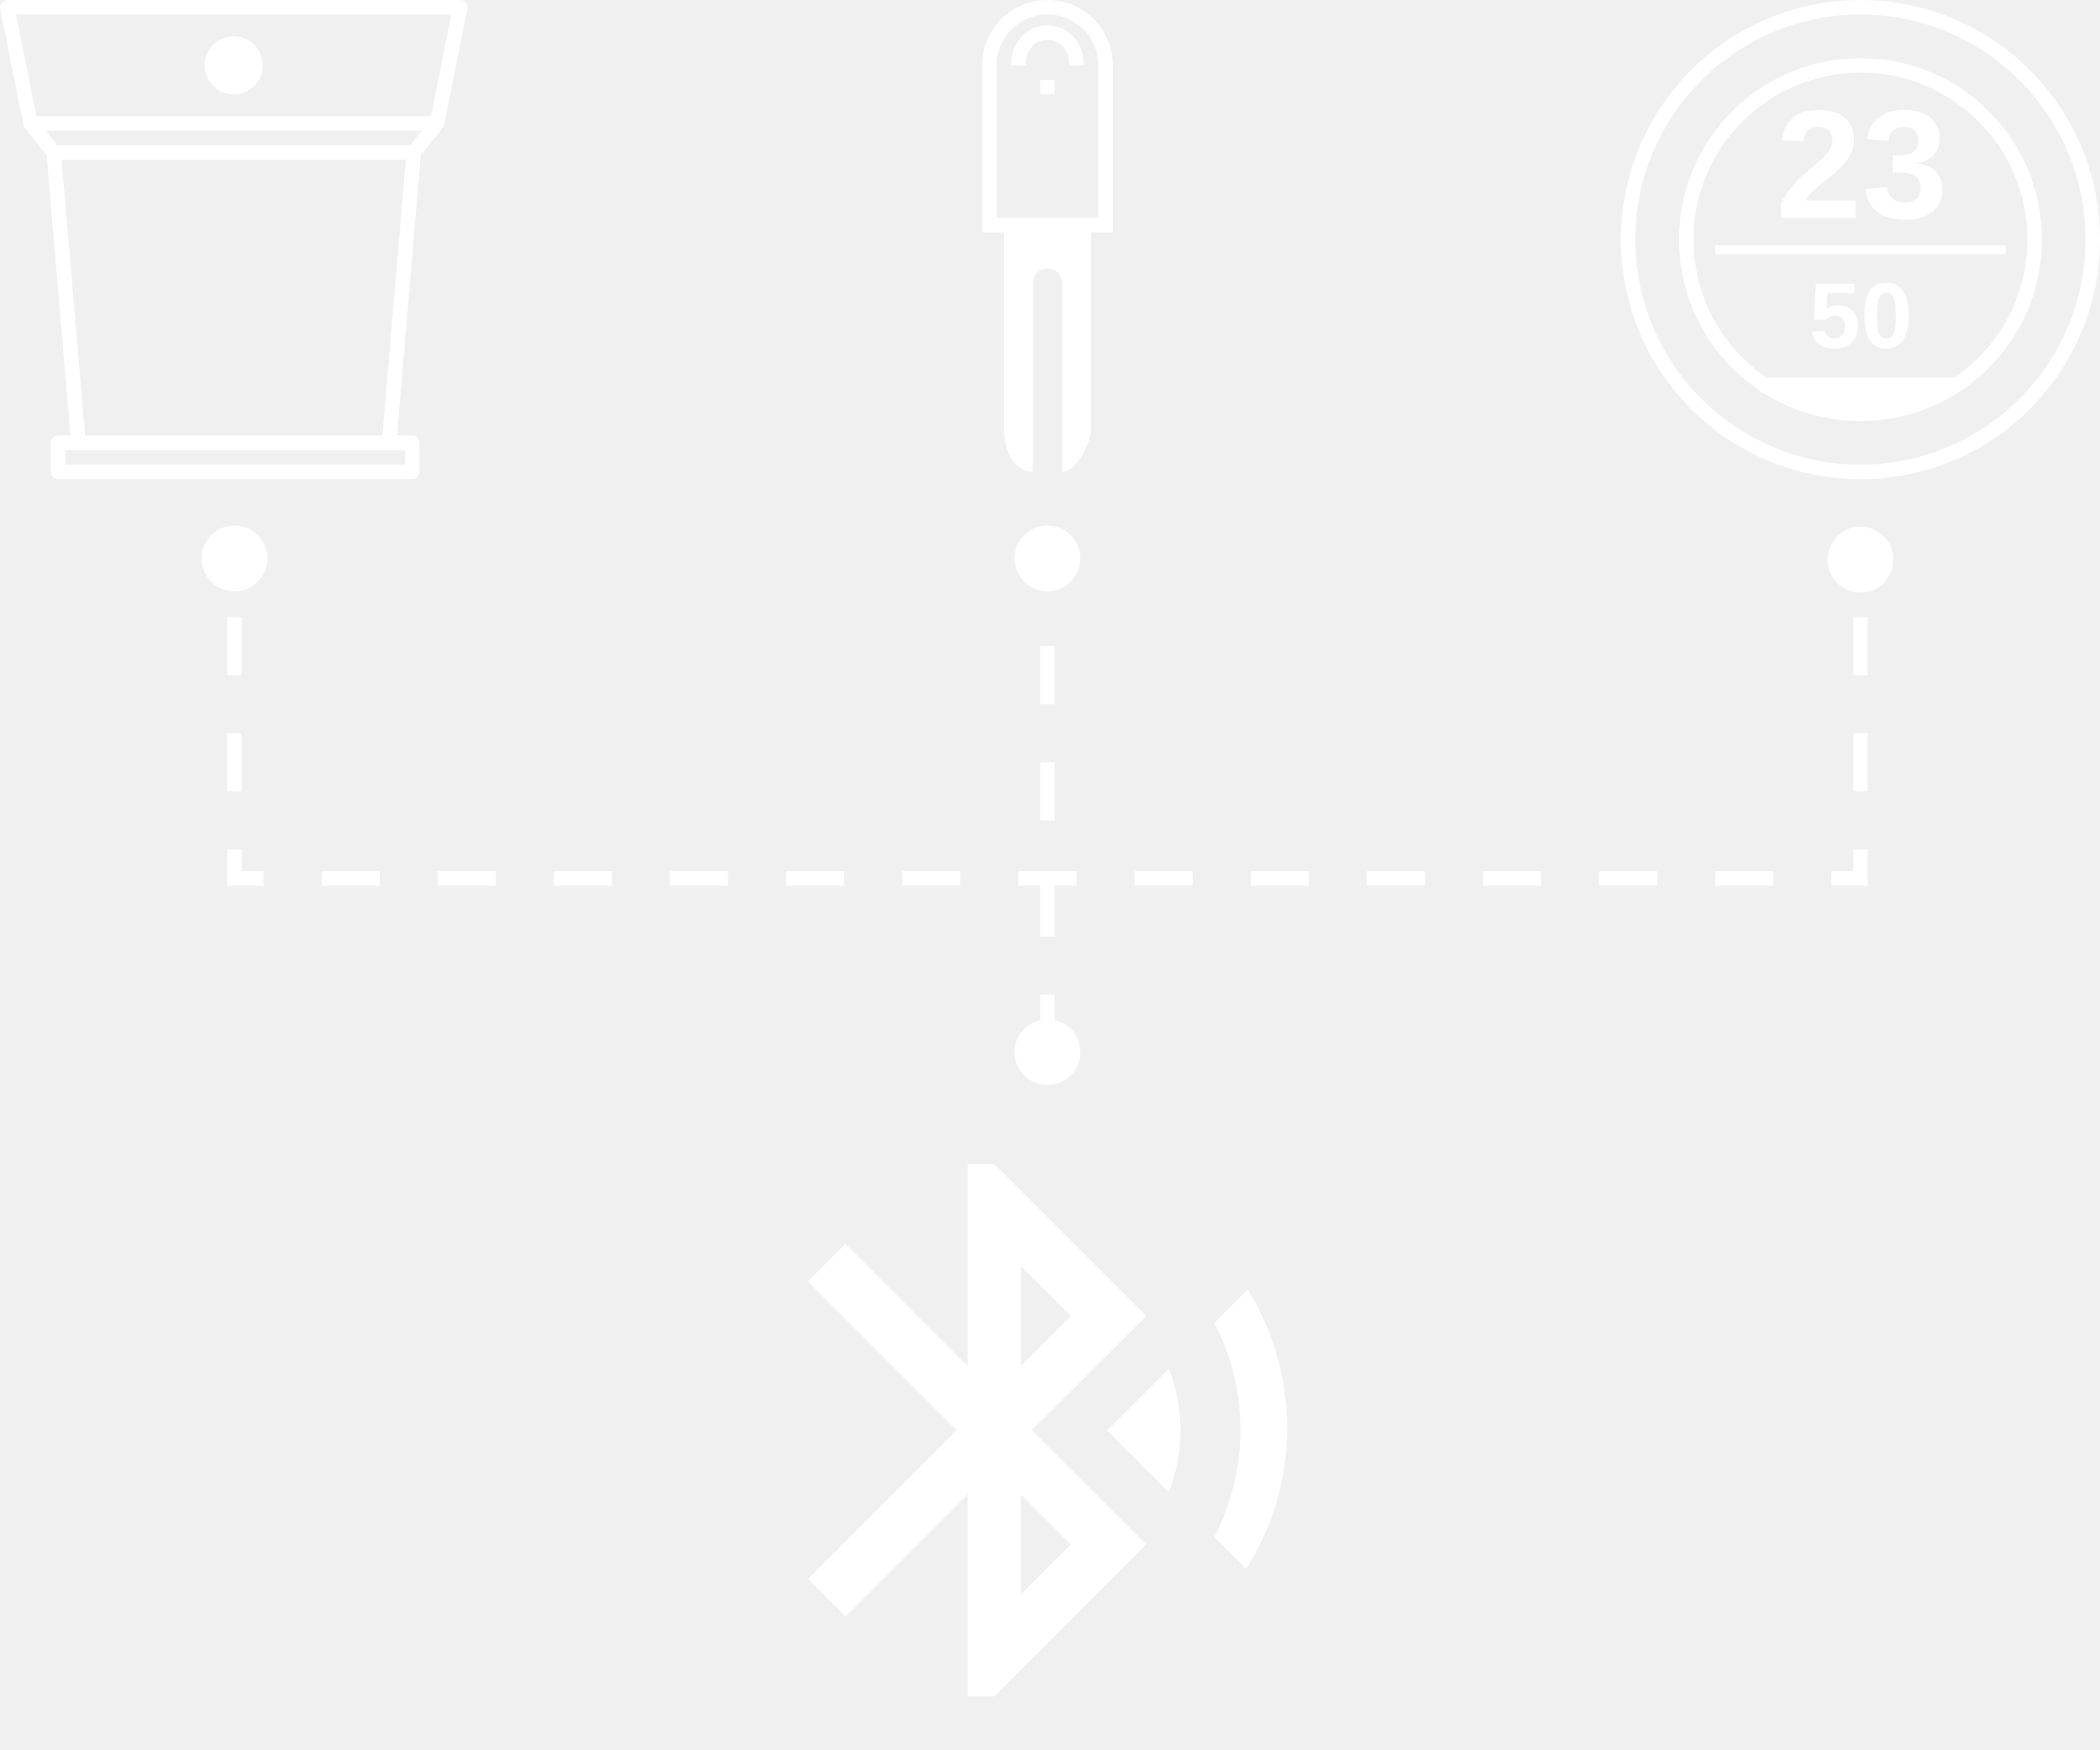
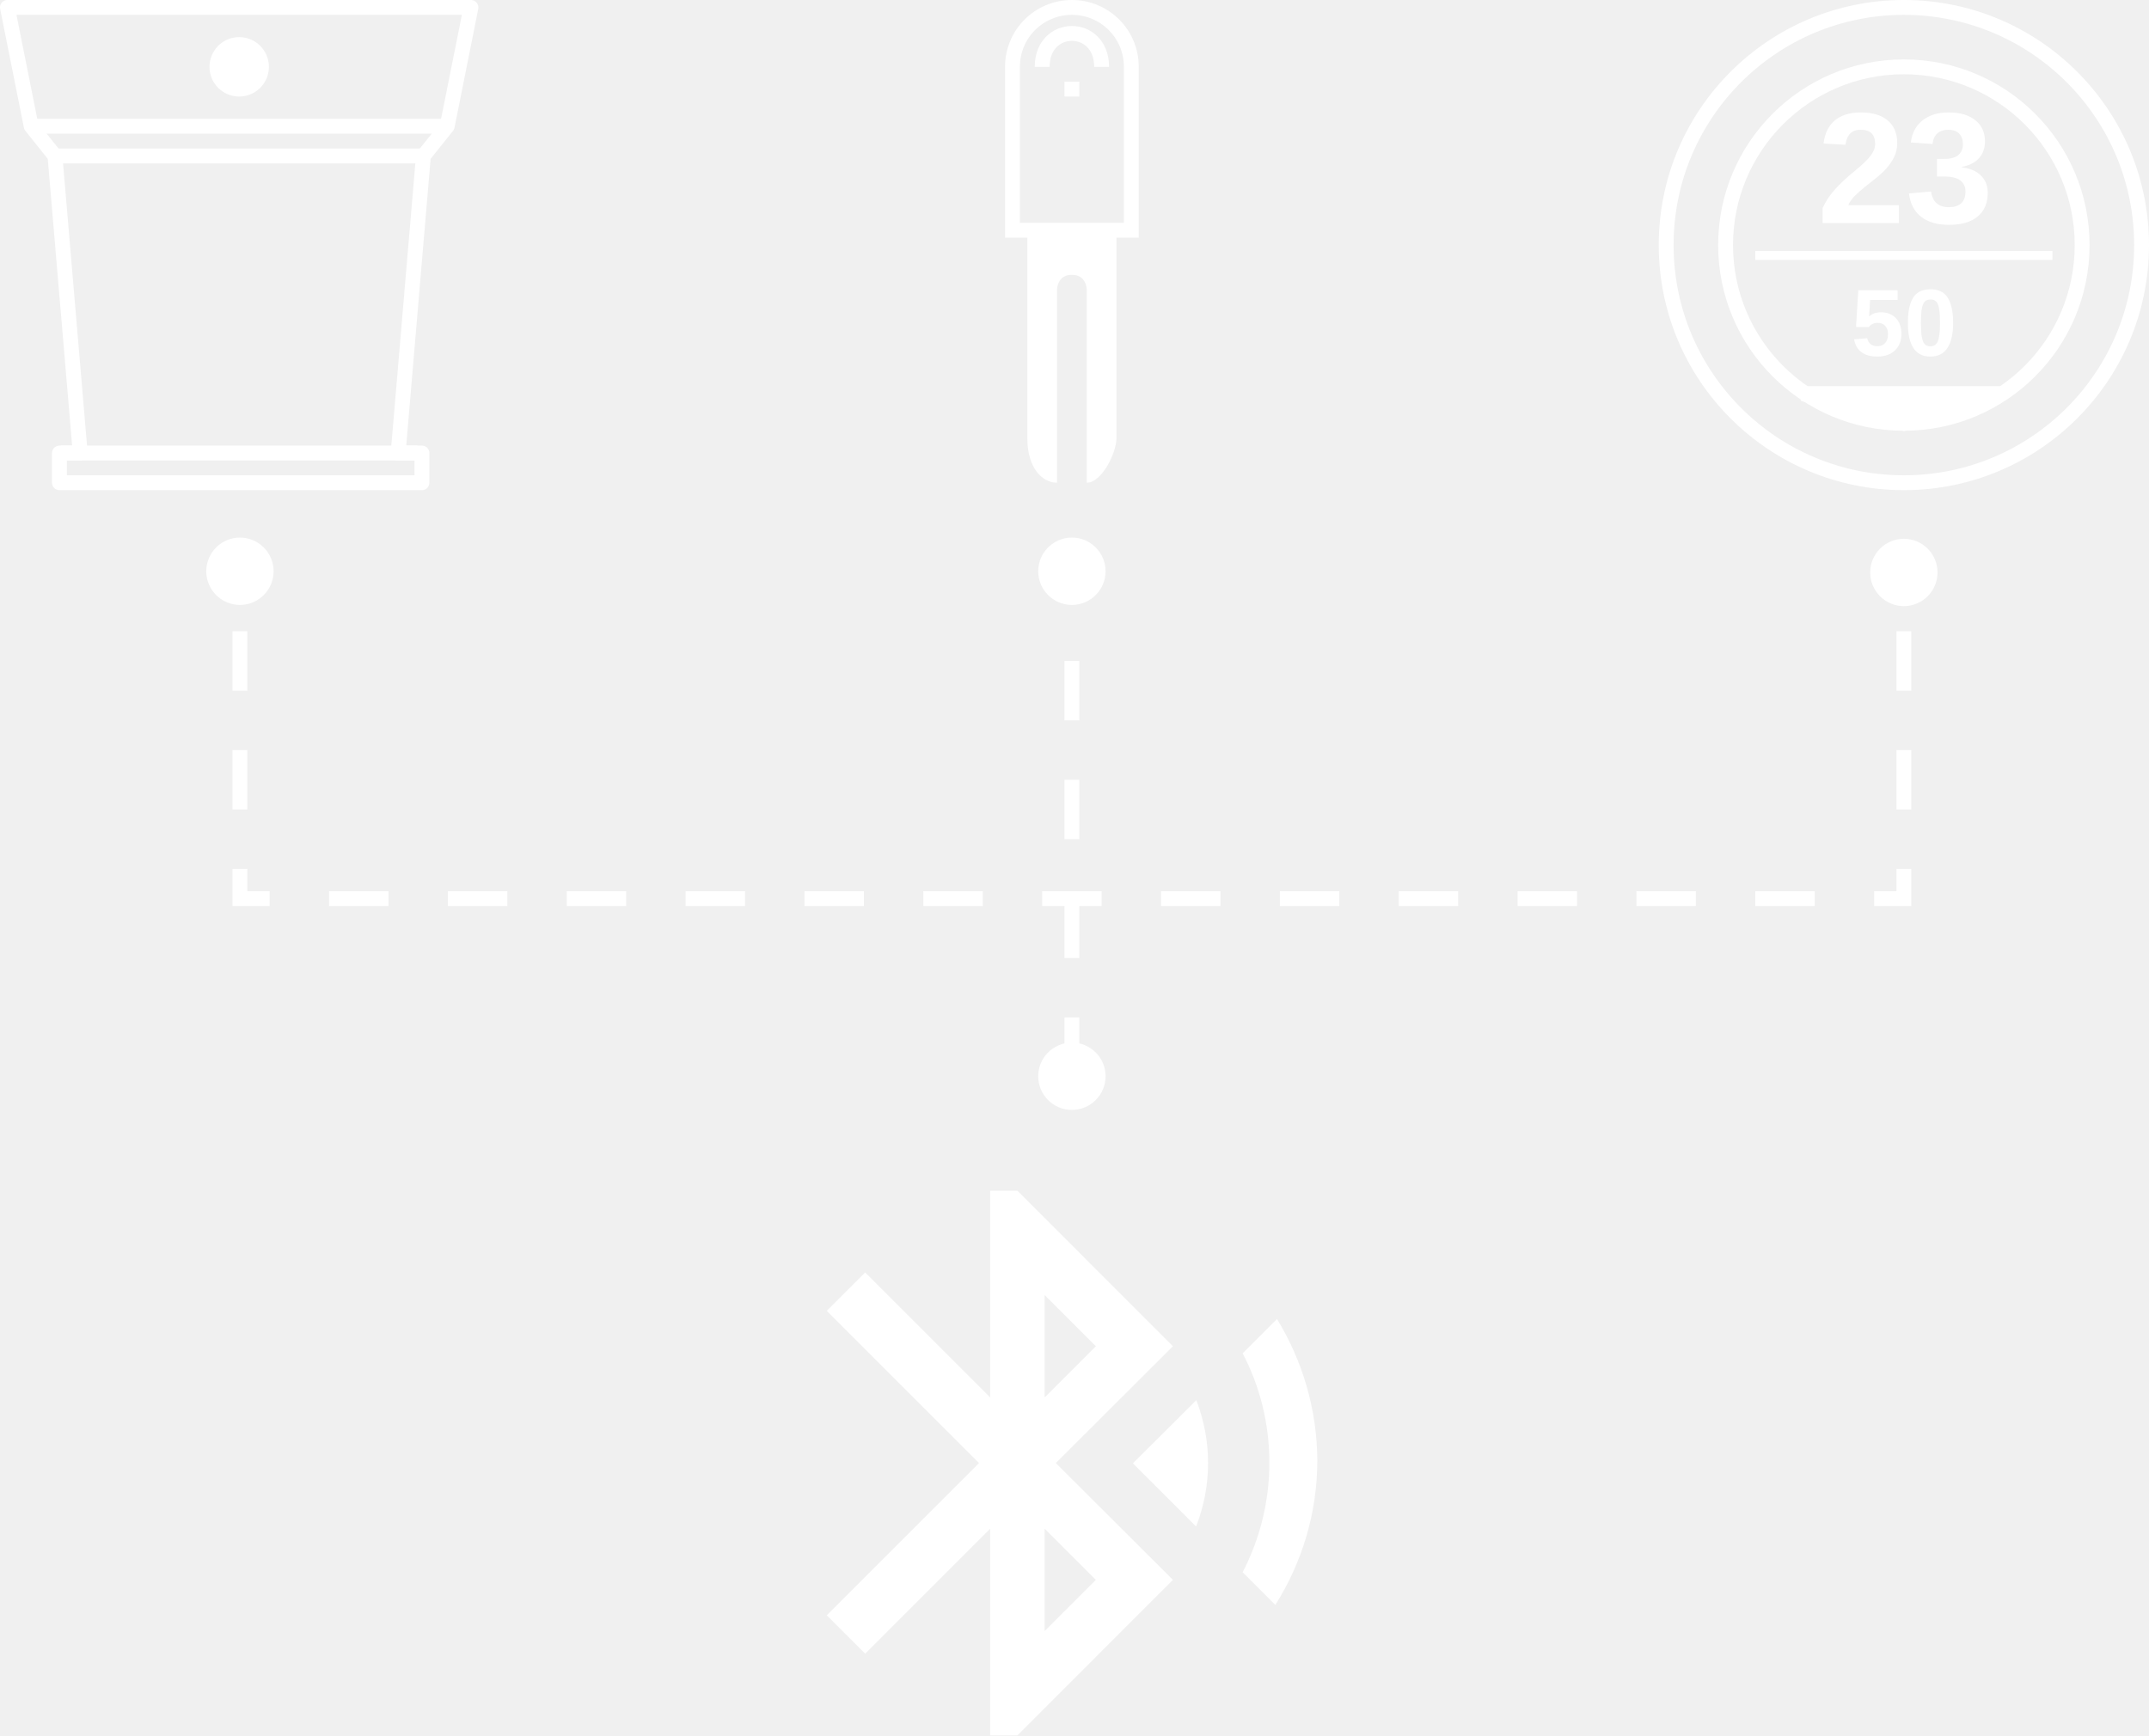
- <svg xmlns="http://www.w3.org/2000/svg" width="191.36mm" height="159.411mm" viewBox="0 0 191.36 159.411" version="1.1" id="svg6542">
+ <svg xmlns="http://www.w3.org/2000/svg" width="723.25" height="584.167" viewBox="0 0 191.36 154.561" version="1.1" id="svg6542">
  <defs id="defs6536">
    <marker orient="auto" refY="0" refX="0" id="marker3269-8" style="overflow:visible">
      <path id="path3267-5" d="m -2.5,-1 c 0,2.76 -2.24,5 -5,5 -2.76,0 -5,-2.24 -5,-5 0,-2.76 2.24,-5 5,-5 2.76,0 5,2.24 5,5 z" style="fill:#ffffff;fill-opacity:1;fill-rule:evenodd;stroke:#ffffff;stroke-width:1pt;stroke-opacity:1" transform="matrix(0.4,0,0,0.4,2.96,0.4)" />
    </marker>
    <marker orient="auto" refY="0" refX="0" id="marker3315-2" style="overflow:visible">
      <path id="path3313-1" d="m -2.5,-1 c 0,2.76 -2.24,5 -5,5 -2.76,0 -5,-2.24 -5,-5 0,-2.76 2.24,-5 5,-5 2.76,0 5,2.24 5,5 z" style="fill:#ffffff;fill-opacity:1;fill-rule:evenodd;stroke:#ffffff;stroke-width:1pt;stroke-opacity:1" transform="matrix(0.4,0,0,0.4,2.96,0.4)" />
    </marker>
    <marker orient="auto" refY="0" refX="0" id="marker4387-8" style="overflow:visible">
      <path id="path4385-7" d="m -2.5,-1 c 0,2.76 -2.24,5 -5,5 -2.76,0 -5,-2.24 -5,-5 0,-2.76 2.24,-5 5,-5 2.76,0 5,2.24 5,5 z" style="fill:#ffffff;fill-opacity:1;fill-rule:evenodd;stroke:#ffffff;stroke-width:1pt;stroke-opacity:1" transform="matrix(0.4,0,0,0.4,2.96,0.4)" />
    </marker>
    <marker orient="auto" refY="0" refX="0" id="marker4451-0" style="overflow:visible">
      <path id="path4449-0" d="m -2.5,-1 c 0,2.76 -2.24,5 -5,5 -2.76,0 -5,-2.24 -5,-5 0,-2.76 2.24,-5 5,-5 2.76,0 5,2.24 5,5 z" style="fill:#ffffff;fill-opacity:1;fill-rule:evenodd;stroke:#ffffff;stroke-width:1pt;stroke-opacity:1" transform="matrix(0.4,0,0,0.4,2.96,0.4)" />
    </marker>
  </defs>
  <g id="layer1" transform="translate(9.501368,-101.6335)">
    <g transform="matrix(0.2645833,0,0,0.2645833,-67.51136,-172.8716)" id="g6473">
      <g id="g9402-0-9" transform="matrix(-1,0,0,1,5339.75,-350)">
        <path id="path9271-5-1" d="m 4962,1390 h 156 l -8,40 -8,10 -8.5,100 h 7 v 10 h -122 v -10 h 8 l -8.5,-100 -8,-10 z" style="fill:none;stroke:#ffffff;stroke-width:5;stroke-linecap:butt;stroke-linejoin:round;stroke-miterlimit:4;stroke-dasharray:none;stroke-opacity:1" />
        <path id="path9273-5-9" d="m 4970,1430 h 140" style="fill:none;stroke:#ffffff;stroke-width:5;stroke-linecap:butt;stroke-linejoin:round;stroke-miterlimit:4;stroke-dasharray:none;stroke-opacity:1" />
        <path id="path9275-1-8" d="m 4980,1440 h 120" style="fill:none;stroke:#ffffff;stroke-width:5;stroke-linecap:square;stroke-linejoin:round;stroke-miterlimit:4;stroke-dasharray:none;stroke-opacity:1" />
        <path id="path9277-7-7" d="m 4980,1540 h 120" style="fill:none;stroke:#ffffff;stroke-width:5;stroke-linecap:butt;stroke-linejoin:round;stroke-miterlimit:4;stroke-dasharray:none;stroke-opacity:1" />
        <circle r="10" cy="1410" cx="5040" id="path9279-6-1" style="opacity:1;fill:#ffffff;fill-opacity:1;fill-rule:evenodd;stroke:none;stroke-width:5;stroke-linejoin:round;stroke-miterlimit:4;stroke-dasharray:none;stroke-opacity:1" />
      </g>
      <g id="g9361-2-75" transform="translate(-4400,-350)">
        <circle r="80" cy="1470" cx="5260" id="path9283-6-9" style="opacity:1;fill:none;fill-opacity:1;fill-rule:evenodd;stroke:#ffffff;stroke-width:5;stroke-linejoin:round;stroke-miterlimit:4;stroke-dasharray:none;stroke-opacity:1" />
        <circle r="60" cy="1470" cx="5260" id="path9289-6-9" style="opacity:1;fill:none;fill-opacity:1;fill-rule:evenodd;stroke:#ffffff;stroke-width:5;stroke-linejoin:round;stroke-miterlimit:4;stroke-dasharray:none;stroke-opacity:1" />
        <path id="path9291-8-1" d="m 5226,1520 h 67 l -33,10 z" style="fill:#ffffff;fill-opacity:1;stroke:#ffffff;stroke-width:5;stroke-linecap:square;stroke-linejoin:miter;stroke-miterlimit:4;stroke-dasharray:none;stroke-opacity:1" />
        <g aria-label="23" style="font-style:normal;font-weight:normal;font-size:40px;line-height:1.25;font-family:sans-serif;letter-spacing:0px;word-spacing:0px;fill:#ffffff;fill-opacity:1;stroke:none" id="text868-2-9-0-91-9-8-9-5-2-7-3-9">
          <path d="m 5232.656,1462.589 v -5.078 q 1.432,-3.151 4.062,-6.146 2.656,-2.995 6.667,-6.25 3.854,-3.125 5.391,-5.156 1.562,-2.031 1.562,-3.984 0,-4.792 -4.818,-4.792 -2.344,0 -3.594,1.276 -1.224,1.25 -1.589,3.776 l -7.37,-0.417 q 0.625,-5.104 3.802,-7.787 3.203,-2.682 8.698,-2.682 5.938,0 9.115,2.708 3.177,2.708 3.177,7.604 0,2.578 -1.016,4.661 -1.016,2.083 -2.604,3.854 -1.589,1.745 -3.542,3.281 -1.927,1.536 -3.75,2.995 -1.823,1.458 -3.333,2.943 -1.484,1.484 -2.214,3.177 h 17.031 v 6.016 z" style="font-style:normal;font-variant:normal;font-weight:bold;font-stretch:normal;font-size:53.333px;font-family:Arial;-inkscape-font-specification:'Arial, Bold';font-variant-ligatures:normal;font-variant-caps:normal;font-variant-numeric:normal;font-feature-settings:normal;text-align:start;writing-mode:lr-tb;text-anchor:start;fill:#ffffff" id="path4826" />
          <path d="m 5288.229,1452.407 q 0,5.156 -3.385,7.969 -3.385,2.812 -9.635,2.812 -5.912,0 -9.401,-2.708 -3.49,-2.734 -4.088,-7.865 l 7.448,-0.651 q 0.703,5.287 6.016,5.287 2.63,0 4.089,-1.302 1.458,-1.302 1.458,-3.984 0,-2.448 -1.771,-3.75 -1.771,-1.302 -5.26,-1.302 h -2.552 v -5.912 h 2.396 q 3.151,0 4.74,-1.276 1.589,-1.302 1.589,-3.698 0,-2.266 -1.276,-3.542 -1.25,-1.302 -3.672,-1.302 -2.266,0 -3.672,1.25 -1.38,1.25 -1.589,3.542 l -7.318,-0.521 q 0.573,-4.74 3.932,-7.422 3.359,-2.682 8.776,-2.682 5.755,0 8.984,2.604 3.255,2.578 3.255,7.162 0,3.438 -2.031,5.651 -2.005,2.214 -5.807,2.943 v 0.104 q 4.219,0.495 6.484,2.787 2.292,2.266 2.292,5.807 z" style="font-style:normal;font-variant:normal;font-weight:bold;font-stretch:normal;font-size:53.333px;font-family:Arial;-inkscape-font-specification:'Arial, Bold';font-variant-ligatures:normal;font-variant-caps:normal;font-variant-numeric:normal;font-feature-settings:normal;text-align:start;writing-mode:lr-tb;text-anchor:start;fill:#ffffff" id="path4828" />
        </g>
        <g aria-label="50" style="font-style:normal;font-weight:normal;font-size:40px;line-height:1.25;font-family:sans-serif;letter-spacing:0px;word-spacing:0px;fill:#ffffff;fill-opacity:1;stroke:none" id="text868-2-9-0-91-9-8-9-5-2-7-5-0-1">
          <path d="m 5259.18,1499.89 q 0,3.5 -2.188,5.578 -2.172,2.062 -5.969,2.062 -3.312,0 -5.312,-1.484 -1.984,-1.5 -2.453,-4.328 l 4.391,-0.359 q 0.344,1.406 1.219,2.047 0.875,0.641 2.203,0.641 1.641,0 2.609,-1.047 0.984,-1.047 0.984,-3.016 0,-1.734 -0.922,-2.766 -0.922,-1.047 -2.578,-1.047 -1.828,0 -2.984,1.422 h -4.281 l 0.766,-12.391 h 13.234 v 3.266 h -9.25 l -0.359,5.562 q 1.594,-1.406 3.984,-1.406 3.141,0 5.016,1.953 1.891,1.953 1.891,5.312 z" style="font-style:normal;font-variant:normal;font-weight:bold;font-stretch:normal;font-size:32px;font-family:Arial;-inkscape-font-specification:'Arial, Bold';font-variant-ligatures:normal;font-variant-caps:normal;font-variant-numeric:normal;font-feature-settings:normal;text-align:start;writing-mode:lr-tb;text-anchor:start;fill:#ffffff" id="path4831" />
          <path d="m 5276.57,1496.203 q 0,5.578 -1.922,8.453 -1.906,2.875 -5.734,2.875 -7.562,0 -7.562,-11.328 0,-3.953 0.828,-6.453 0.828,-2.5 2.484,-3.688 1.656,-1.188 4.375,-1.188 3.906,0 5.719,2.828 1.812,2.828 1.812,8.5 z m -4.406,0 q 0,-3.047 -0.297,-4.734 -0.297,-1.688 -0.953,-2.422 -0.656,-0.734 -1.906,-0.734 -1.328,0 -2.016,0.75 -0.672,0.734 -0.969,2.422 -0.281,1.672 -0.281,4.719 0,3.016 0.297,4.719 0.312,1.688 0.969,2.422 0.672,0.734 1.938,0.734 1.25,0 1.922,-0.766 0.688,-0.781 0.984,-2.484 0.312,-1.703 0.312,-4.625 z" style="font-style:normal;font-variant:normal;font-weight:bold;font-stretch:normal;font-size:32px;font-family:Arial;-inkscape-font-specification:'Arial, Bold';font-variant-ligatures:normal;font-variant-caps:normal;font-variant-numeric:normal;font-feature-settings:normal;text-align:start;writing-mode:lr-tb;text-anchor:start;fill:#ffffff" id="path4833" />
        </g>
        <path id="path9342-5-9" d="m 5210,1473.5 h 100" style="fill:none;stroke:#ffffff;stroke-width:3;stroke-linecap:butt;stroke-linejoin:miter;stroke-miterlimit:4;stroke-dasharray:none;stroke-opacity:1" />
      </g>
      <g id="g1971-6-6" transform="translate(-4480)">
        <path id="rect1913-3-0" d="m 5060,1040 c 11.08,0 20,8.92 20,20 v 55 c 0,0 -8.92,0 -20,0 -11.08,0 -20,0 -20,0 v -55 c 0,-11.08 8.92,-20 20,-20 z" style="opacity:1;fill:none;fill-opacity:1;fill-rule:evenodd;stroke:#ffffff;stroke-width:5;stroke-linecap:square;stroke-linejoin:miter;stroke-miterlimit:4;stroke-dasharray:none;stroke-opacity:1" />
        <path id="path1921-5-2" d="m 5045,1115 v 70 c 0,10 5,15 10,15 v -65 c 0,0 0,-5 5,-5 5,0 5,5 5,5 v 65 c 5,0 10,-10 10,-15 v -70 z" style="fill:#ffffff;stroke:none;stroke-width:5;stroke-linecap:butt;stroke-linejoin:miter;stroke-miterlimit:4;stroke-dasharray:none;stroke-opacity:1" />
        <path id="path1932-3-7" d="m 5050,1060 c 0,-15 20,-15 20,0" style="fill:none;stroke:#ffffff;stroke-width:5;stroke-linecap:butt;stroke-linejoin:miter;stroke-miterlimit:4;stroke-dasharray:none;stroke-opacity:1" />
        <path id="path1965-3-9" d="m 5060,1065 v 5" style="fill:none;stroke:#ffffff;stroke-width:5;stroke-linecap:butt;stroke-linejoin:miter;stroke-miterlimit:4;stroke-dasharray:none;stroke-opacity:1" />
      </g>
      <g id="g2854-0" transform="matrix(3.666674,0,0,3.666674,-15809.67,-9910.383)">
-         <path id="path2-53-7-4" d="m 4439.901,3090.099 h 60 v 60 h -60 z" style="fill:none;stroke-width:2.5" />
        <path style="fill:#ffffff;stroke-width:2.5" id="path4-60-4-5" d="m 4475.501,3120.124 5.8,5.8 c 0.7,-1.8 1.1,-3.775 1.1,-5.825 0,-2.05 -0.4,-3.975 -1.075,-5.775 z m 13.225,-13.25 -3.15,3.15 c 1.575,3.025 2.45,6.425 2.45,10.05 0,3.625 -0.9,7.05 -2.45,10.05 l 3,3 c 2.425,-3.85 3.85,-8.4 3.85,-13.275 -0.025,-4.725 -1.375,-9.175 -3.7,-12.975 z m -9.55,2.5 -14.275,-14.275 h -2.5 v 18.975 l -11.475,-11.475 -3.525,3.525 13.975,13.975 -13.975,13.975 3.525,3.525 11.475,-11.475 v 18.975 h 2.5 l 14.275,-14.275 -10.75,-10.725 z m -11.775,-4.7 4.7,4.7 -4.7,4.7 z m 4.7,26.15 -4.7,4.7 v -9.4 z" />
      </g>
      <path id="path2879-2" d="m 300,1230 v 110 h 560 v -110" style="fill:none;stroke:#ffffff;stroke-width:5;stroke-linecap:butt;stroke-linejoin:miter;stroke-miterlimit:4;stroke-dasharray:20, 20;stroke-dashoffset:20;stroke-opacity:1;marker-start:url(#marker3269-8);marker-end:url(#marker3315-2)" />
      <path id="path4377-7" d="m 580,1230 v 170" style="fill:none;stroke:#ffffff;stroke-width:5;stroke-linecap:butt;stroke-linejoin:miter;stroke-miterlimit:4;stroke-dasharray:20, 20;stroke-dashoffset:10;stroke-opacity:1;marker-start:url(#marker4387-8);marker-end:url(#marker4451-0)" />
    </g>
  </g>
</svg>
